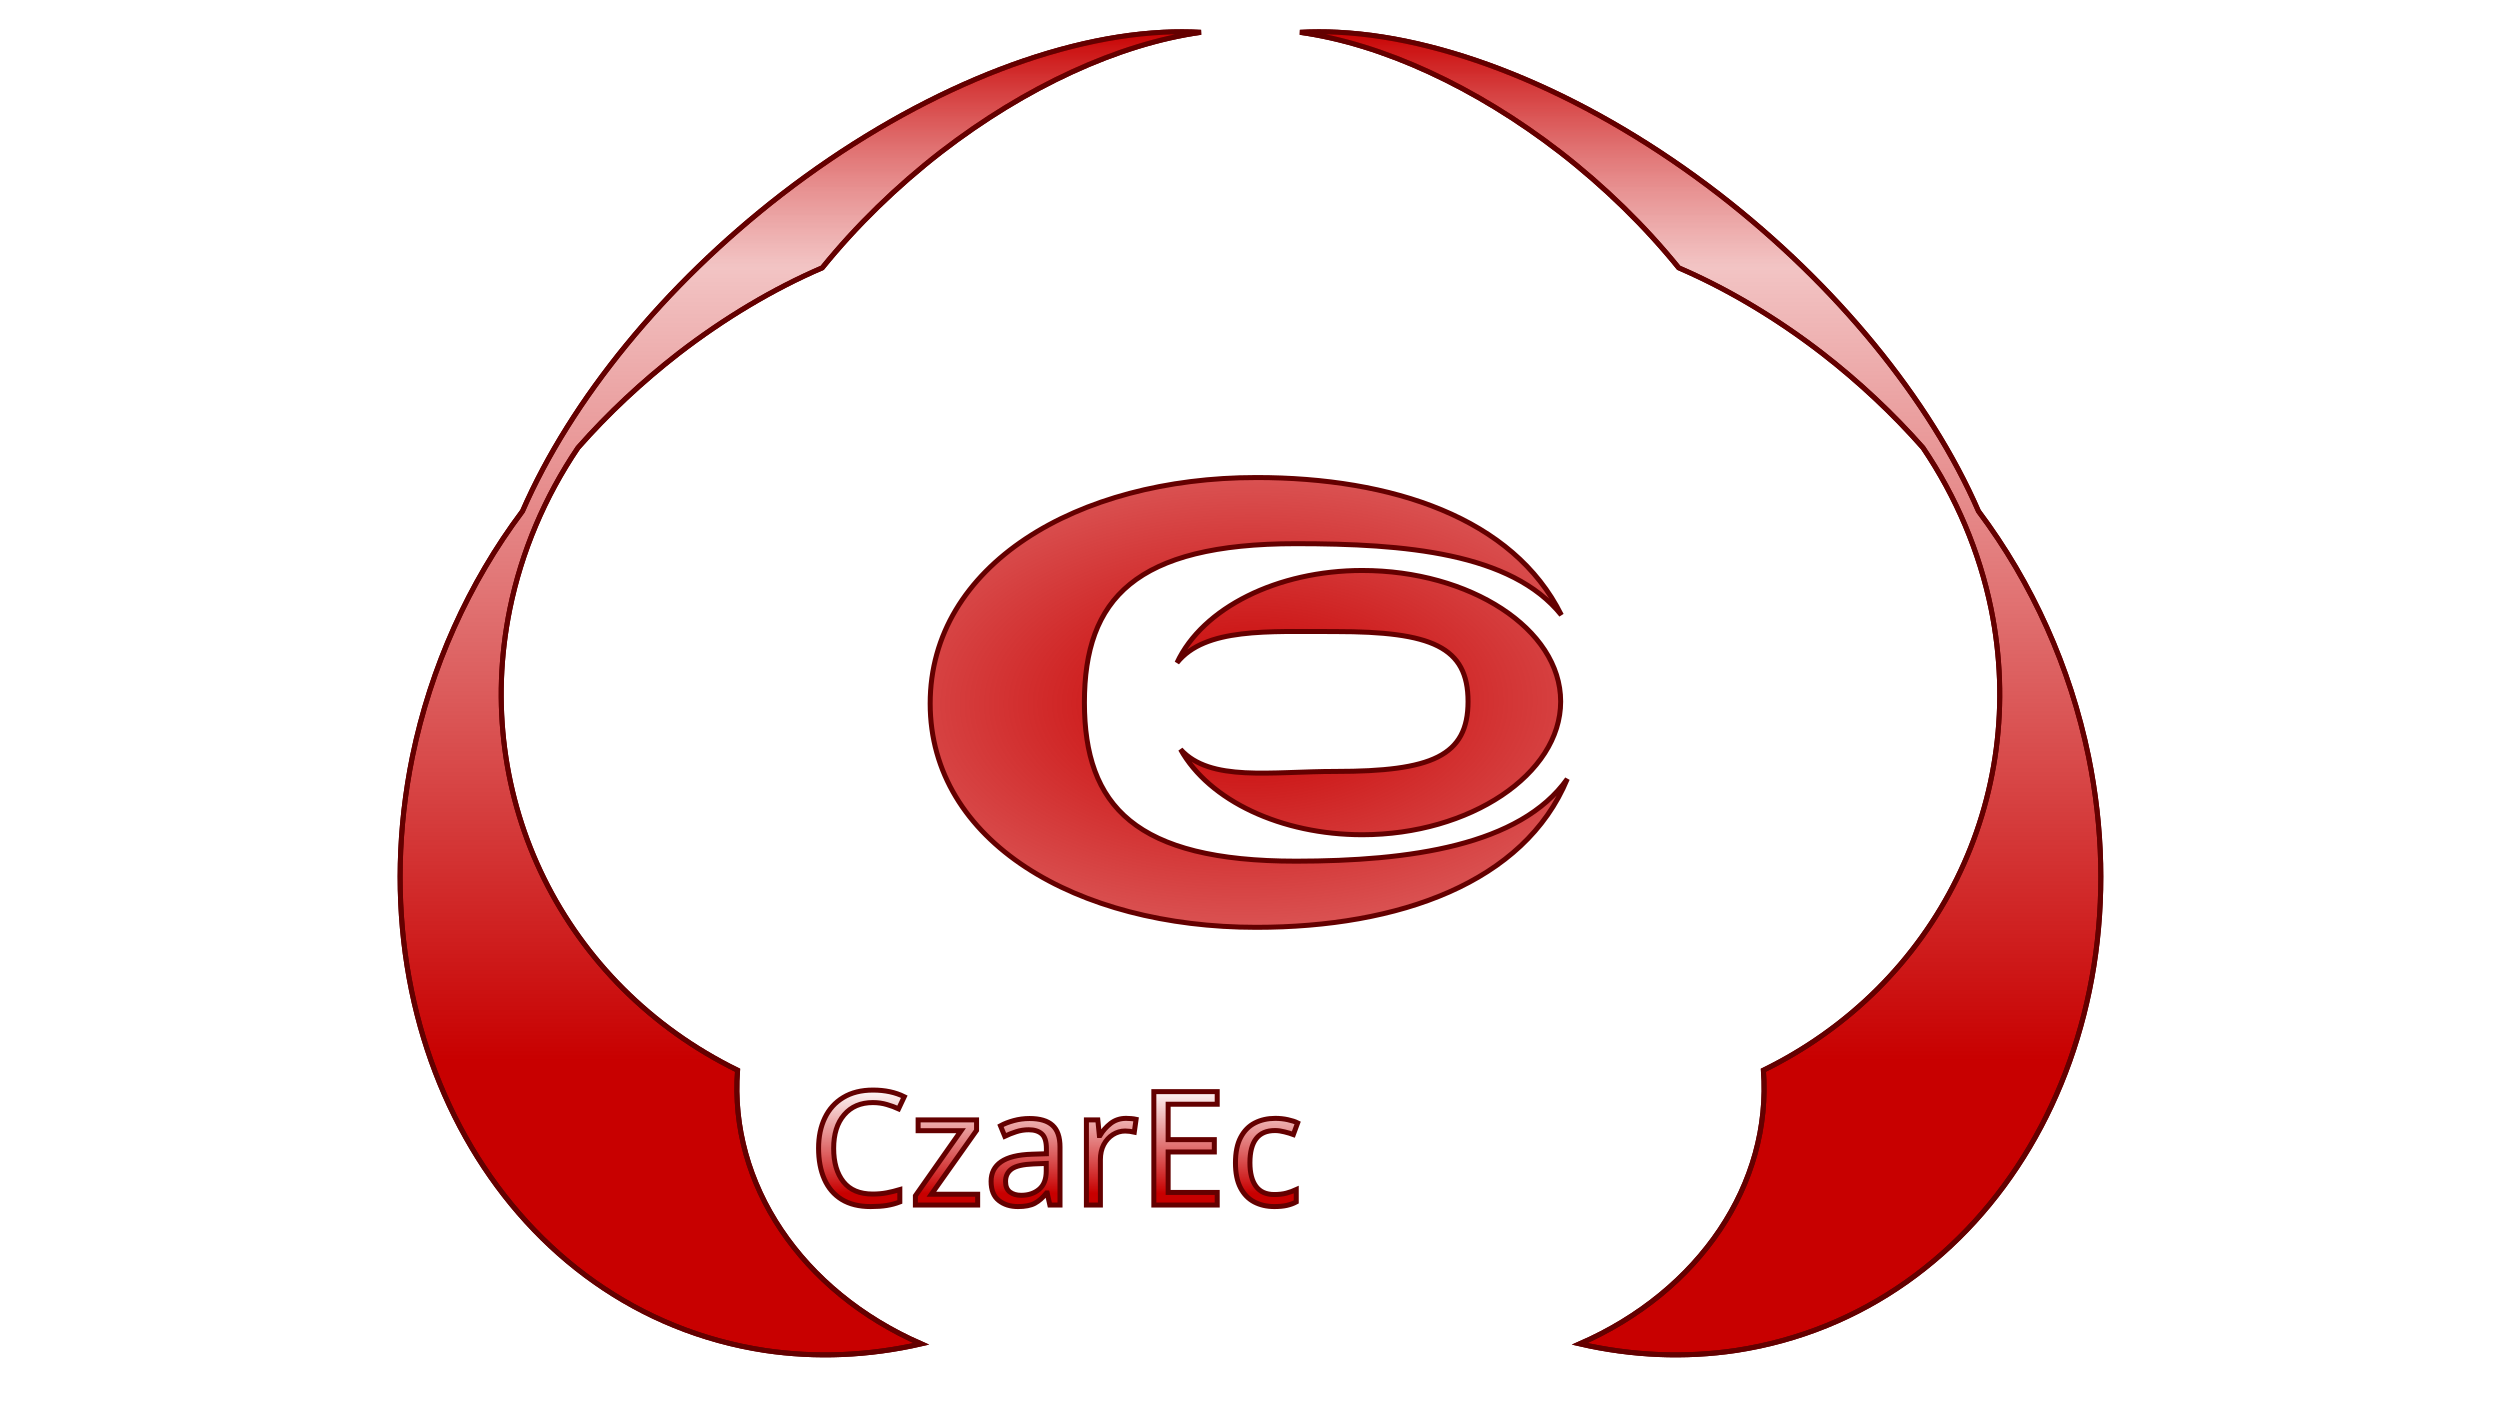
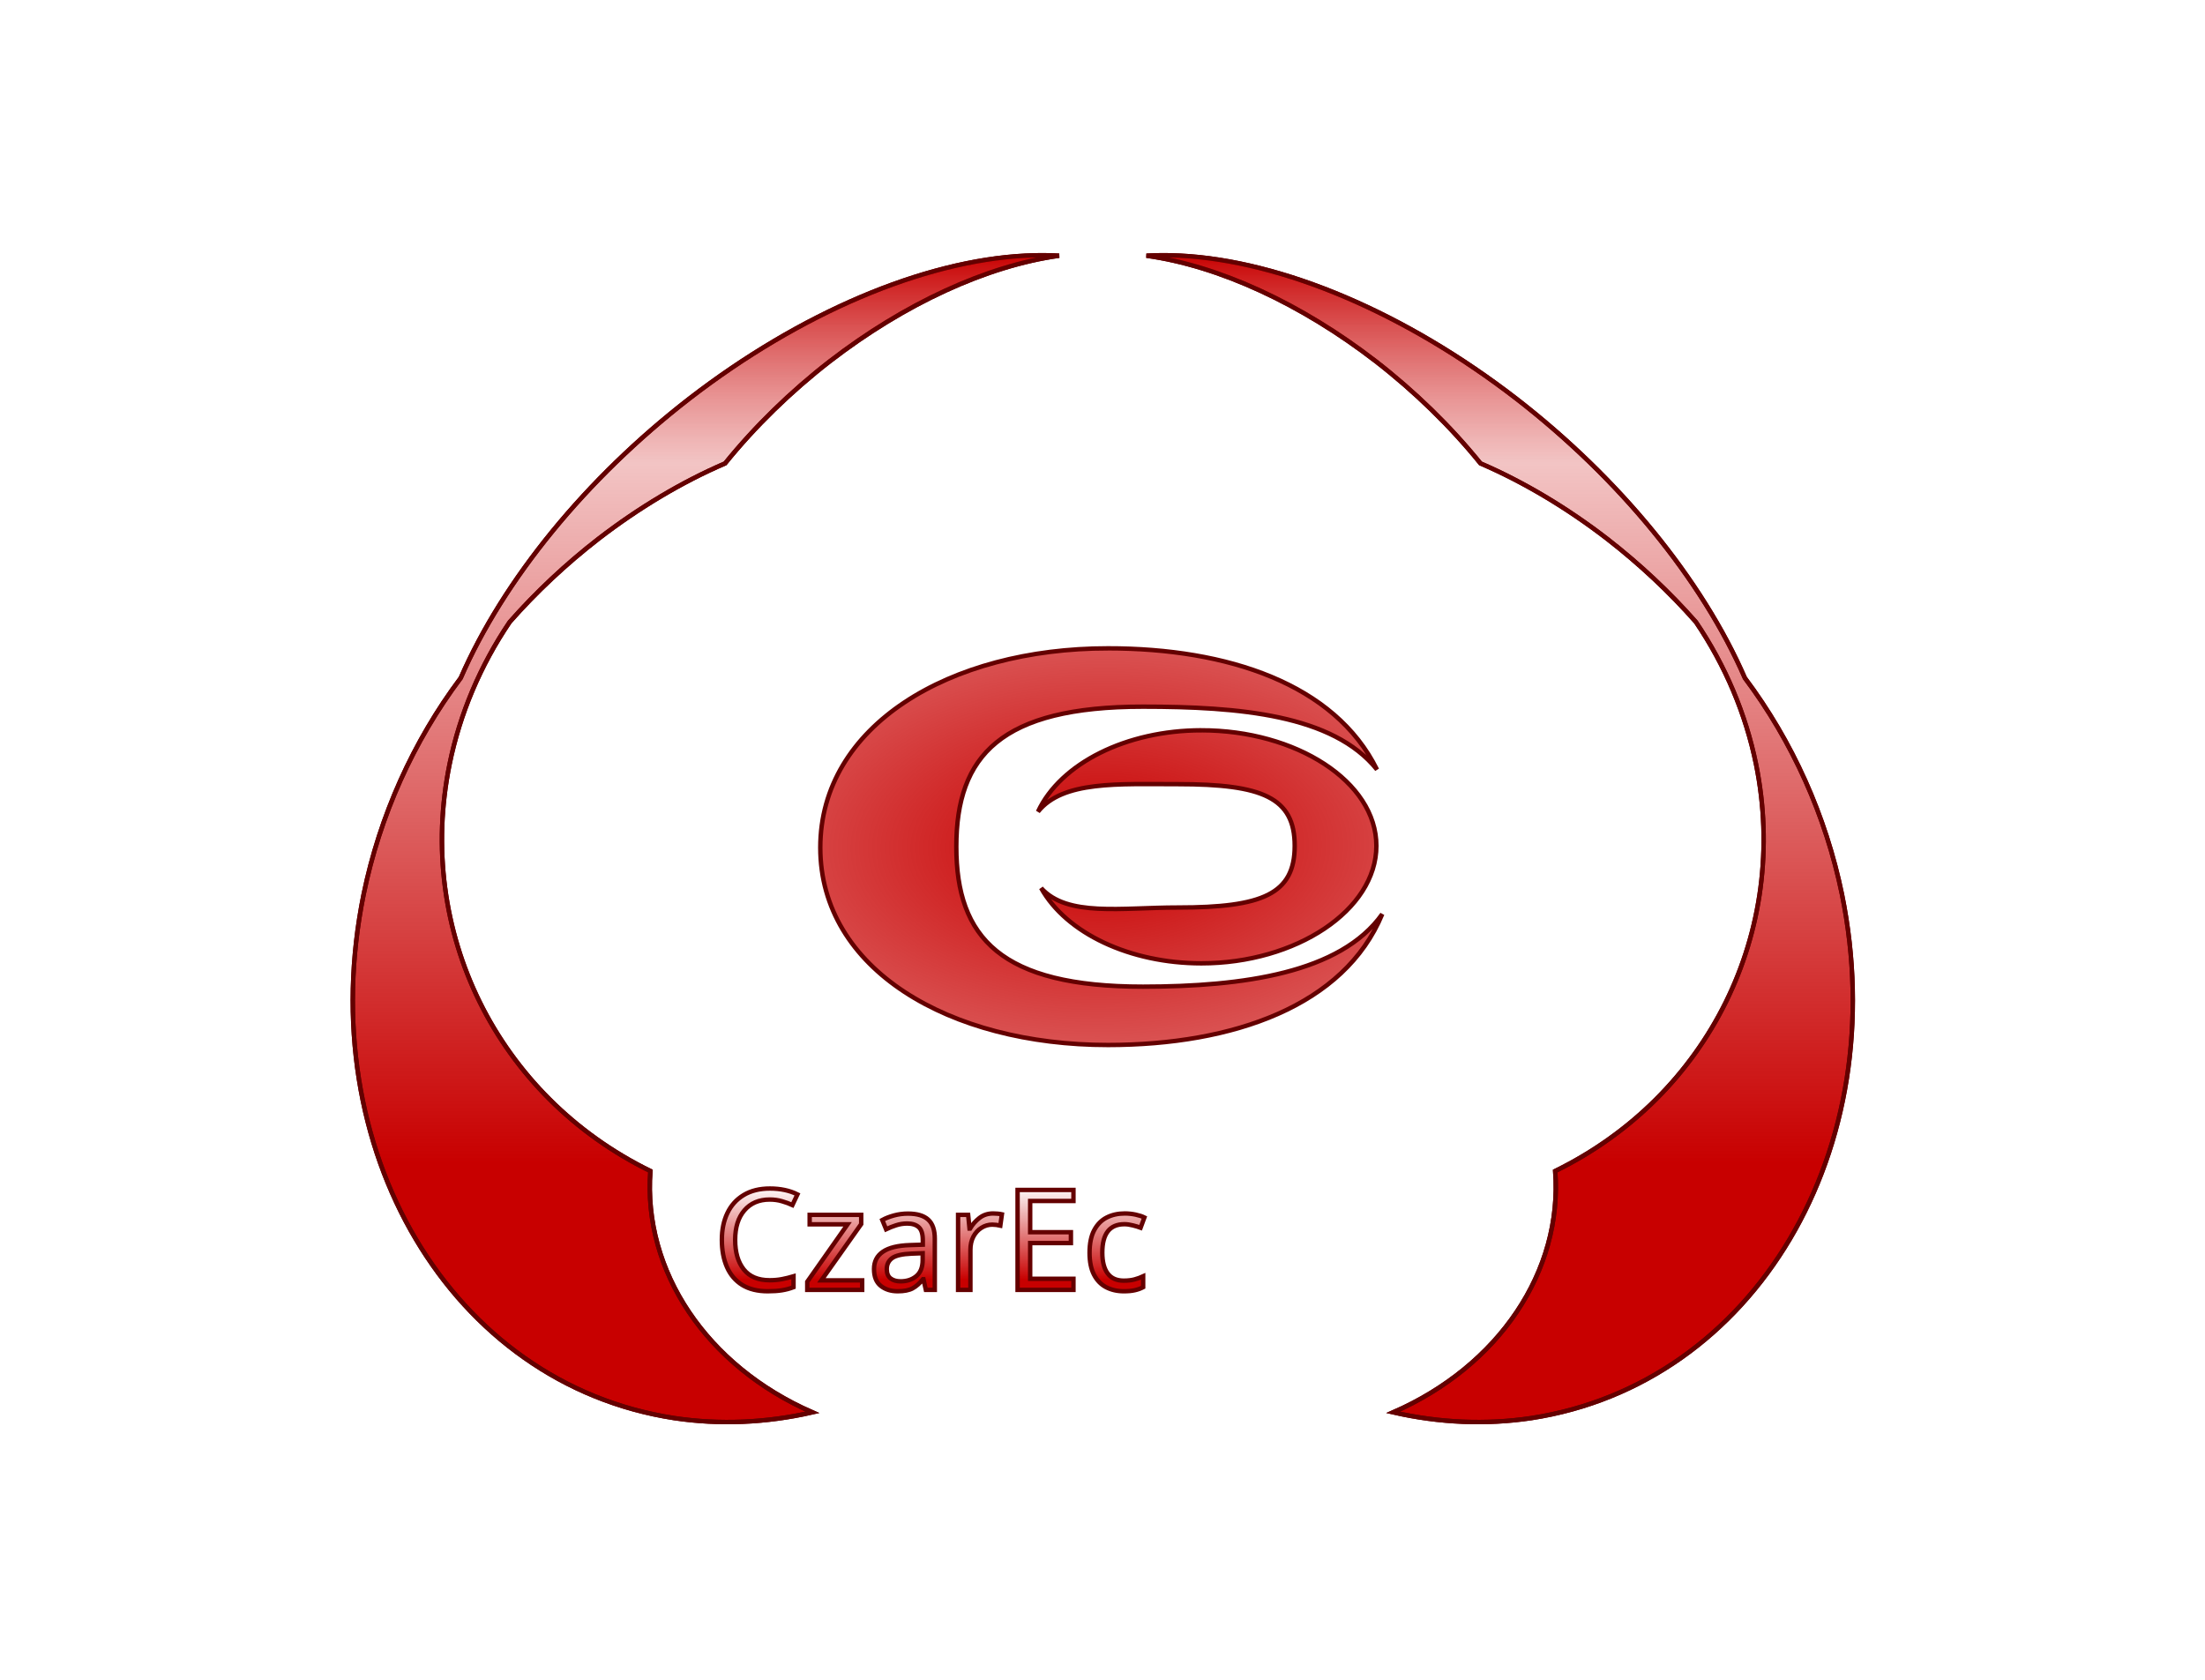
- <svg xmlns="http://www.w3.org/2000/svg" xmlns:ns1="http://www.openswatchbook.org/uri/2009/osb" xmlns:xlink="http://www.w3.org/1999/xlink" width="500mm" height="281mm" viewBox="0 0 500 281" version="1.1" id="svg4541">
+ <svg xmlns="http://www.w3.org/2000/svg" xmlns:ns1="http://www.openswatchbook.org/uri/2009/osb" xmlns:xlink="http://www.w3.org/1999/xlink" width="500mm" height="381mm" viewBox="0 0 500 381" version="1.1" id="svg4541">
  <defs id="defs4535">
    <linearGradient id="linearGradient4683">
      <stop style="stop-color:#c80000;stop-opacity:1;" offset="0" id="stop4679" />
      <stop style="stop-color:#c80000;stop-opacity:0;" offset="1" id="stop4681" />
    </linearGradient>
    <linearGradient id="linearGradient4659">
      <stop style="stop-color:#c80000;stop-opacity:1;" offset="0" id="stop4655" />
      <stop style="stop-color:#c80000;stop-opacity:0;" offset="1" id="stop4657" />
    </linearGradient>
    <linearGradient id="linearGradient4651">
      <stop style="stop-color:#c80000;stop-opacity:1;" offset="0" id="stop4647" />
      <stop style="stop-color:#c80000;stop-opacity:0;" offset="1" id="stop4649" />
    </linearGradient>
    <linearGradient id="linearGradient4641">
      <stop style="stop-color:#c80000;stop-opacity:1;" offset="0" id="stop4637" />
      <stop style="stop-color:#c80000;stop-opacity:0;" offset="1" id="stop4639" />
    </linearGradient>
    <linearGradient id="linearGradient4631">
      <stop style="stop-color:#c80000;stop-opacity:1;" offset="0" id="stop4627" />
      <stop style="stop-color:#c80000;stop-opacity:0;" offset="1" id="stop4629" />
    </linearGradient>
    <linearGradient id="linearGradient4623">
      <stop style="stop-color:#c80000;stop-opacity:1;" offset="0" id="stop4619" />
      <stop style="stop-color:#c80000;stop-opacity:0;" offset="1" id="stop4621" />
    </linearGradient>
    <linearGradient ns1:paint="gradient" id="linearGradient4591">
      <stop id="stop4587" offset="0" style="stop-color:#b50000;stop-opacity:1;" />
      <stop id="stop4589" offset="1" style="stop-color:#af0000;stop-opacity:0;" />
    </linearGradient>
    <linearGradient id="linearGradient4585" ns1:paint="gradient">
      <stop style="stop-color:#c60000;stop-opacity:1;" offset="0" id="stop4581" />
      <stop style="stop-color:#960000;stop-opacity:0" offset="1" id="stop4583" />
    </linearGradient>
    <linearGradient id="linearGradient862">
      <stop style="stop-color:#640000;stop-opacity:1;" offset="0" id="stop858" />
      <stop style="stop-color:#640000;stop-opacity:0;" offset="1" id="stop860" />
    </linearGradient>
    <linearGradient ns1:paint="gradient" id="linearGradient5494">
      <stop id="stop5490" offset="0" style="stop-color:#7b0000;stop-opacity:1;" />
      <stop id="stop5492" offset="1" style="stop-color:#af0000;stop-opacity:0" />
    </linearGradient>
    <linearGradient id="linearGradient5448" ns1:paint="gradient">
      <stop style="stop-color:#af0000;stop-opacity:1;" offset="0" id="stop5444" />
      <stop style="stop-color:#af0000;stop-opacity:0;" offset="1" id="stop5446" />
    </linearGradient>
    <linearGradient xlink:href="#linearGradient862" id="linearGradient864" x1="254" y1="259.958" x2="254" y2="233.5" gradientUnits="userSpaceOnUse" />
-     <linearGradient xlink:href="#linearGradient4623" id="linearGradient4625" x1="349.25" y1="228.208" x2="349.25" y2="21.833" gradientUnits="userSpaceOnUse" />
-     <linearGradient xlink:href="#linearGradient4631" id="linearGradient4633" x1="148.167" y1="228.208" x2="148.167" y2="21.833" gradientUnits="userSpaceOnUse" />
-     <radialGradient xlink:href="#linearGradient4641" id="radialGradient4645" cx="249.728" cy="156.487" fx="249.728" fy="156.487" r="64.194" gradientTransform="matrix(3.858408,-0.03679804,0.02079077,2.179983,-717.0783,-175.4628)" gradientUnits="userSpaceOnUse" />
-     <linearGradient xlink:href="#linearGradient4651" id="linearGradient4653" x1="254" y1="254.667" x2="254" y2="233.5" gradientUnits="userSpaceOnUse" />
-     <linearGradient xlink:href="#linearGradient4659" id="linearGradient4661" x1="259.292" y1="21.833" x2="259.292" y2="69.458" gradientUnits="userSpaceOnUse" />
-     <linearGradient xlink:href="#linearGradient4683" id="linearGradient4685" x1="238.125" y1="21.833" x2="238.125" y2="69.458" gradientUnits="userSpaceOnUse" />
+     <linearGradient xlink:href="#linearGradient4623" id="linearGradient4625" x1="349.25" y1="228.208" x2="349.25" y2="21.833" gradientUnits="userSpaceOnUse" gradientTransform="translate(79.5,-48)" />
+     <linearGradient xlink:href="#linearGradient4631" id="linearGradient4633" x1="148.167" y1="228.208" x2="148.167" y2="21.833" gradientUnits="userSpaceOnUse" gradientTransform="translate(79.5,-48)" />
+     <radialGradient xlink:href="#linearGradient4641" id="radialGradient4645" cx="249.728" cy="156.487" fx="249.728" fy="156.487" r="64.194" gradientTransform="matrix(3.858408,-0.03679804,0.02079077,2.179983,-637.5783,-223.4628)" gradientUnits="userSpaceOnUse" />
+     <linearGradient xlink:href="#linearGradient4651" id="linearGradient4653" x1="254" y1="254.667" x2="254" y2="233.5" gradientUnits="userSpaceOnUse" gradientTransform="translate(79.5,-48)" />
+     <linearGradient xlink:href="#linearGradient4659" id="linearGradient4661" x1="259.292" y1="21.833" x2="259.292" y2="69.458" gradientUnits="userSpaceOnUse" gradientTransform="translate(79.5,-48)" />
+     <linearGradient xlink:href="#linearGradient4683" id="linearGradient4685" x1="238.125" y1="21.833" x2="238.125" y2="69.458" gradientUnits="userSpaceOnUse" gradientTransform="translate(79.5,-48)" />
  </defs>
-   <g id="layer1" transform="translate(0,-16)">
-     <path style="display:inline;opacity:1;fill:url(#radialGradient4645);fill-opacity:1;stroke:#640000;stroke-width:1;stroke-miterlimit:4;stroke-dasharray:none;stroke-dashoffset:0;stroke-opacity:1" d="m 251.277,111.508 c -36.033,2.5e-4 -65.243,17.582 -65.243,45.19 -4e-5,27.608 29.21,44.768 65.243,44.768 28.443,-0.007 53.603,-8.91 62.184,-29.688 -9.458,13.335 -31.474,16.442 -54.246,16.458 -32.155,1.3e-4 -42.333,-11.049 -42.333,-31.75 1.6e-4,-20.701 10.178,-31.75 42.333,-31.75 21.767,0.005 43.062,1.818 53.055,14.267 -9.597,-19.43 -33.878,-27.488 -60.992,-27.497 z m 21.167,18.589 c -16.943,0.003 -31.93,7.47 -37.042,18.453 5.634,-7.049 18.185,-6.228 31.75,-6.237 19.154,-6e-5 26.458,3.043 26.458,13.986 -1.1e-4,10.942 -7.304,13.986 -26.458,13.986 -12.966,-0.002 -25.088,2.17 -31.04,-4.411 5.717,10.271 20.18,17.067 36.332,17.071 21.464,-1.4e-4 39.688,-12.053 39.688,-26.647 0,-14.594 -18.223,-26.201 -39.688,-26.201 z" id="path5192" />
-     <path style="display:inline;opacity:1;fill:url(#linearGradient4633);fill-opacity:1;stroke:#640000;stroke-width:1;stroke-miterlimit:4;stroke-dasharray:none;stroke-dashoffset:0;stroke-opacity:1" d="m 232.566,22.453 a 58.476,107.522 49.991 0 0 -76.252,32.442 58.476,107.522 49.991 0 0 -51.813,63.338 92.387,107.249 19.67 0 0 -22.019,49.078 92.387,107.249 19.67 0 0 70.474,118.774 92.387,107.249 19.67 0 0 31.289,-1.314 67.377,56.991 1.576 0 1 -36.735,-54.725 86.978,91.607 65.25 0 1 -45.539,-92.263 86.978,91.607 65.25 0 1 13.626,-32.235 44.122,81.129 49.991 0 1 20.135,-18.877 44.122,81.129 49.991 0 1 28.718,-17.106 44.122,81.129 49.991 0 1 23.732,-23.146 44.122,81.129 49.991 0 1 52.008,-23.954 58.476,107.522 49.991 0 0 -7.623,-0.013 z" id="path5245" />
-     <path style="display:inline;opacity:1;fill:url(#linearGradient4625);fill-opacity:1;stroke:#640000;stroke-width:1;stroke-miterlimit:4;stroke-dasharray:none;stroke-dashoffset:0;stroke-opacity:1" d="m 267.626,22.453 a 107.522,58.476 40.009 0 1 76.252,32.442 107.522,58.476 40.009 0 1 51.813,63.338 107.249,92.387 70.33 0 1 22.019,49.078 107.249,92.387 70.33 0 1 -70.474,118.774 107.249,92.387 70.33 0 1 -31.289,-1.314 56.991,67.377 88.424 0 0 36.735,-54.725 91.607,86.978 24.75 0 0 45.539,-92.263 91.607,86.978 24.75 0 0 -13.626,-32.235 81.129,44.122 40.009 0 0 -20.135,-18.877 81.129,44.122 40.009 0 0 -28.718,-17.106 81.129,44.122 40.009 0 0 -23.732,-23.146 81.129,44.122 40.009 0 0 -52.008,-23.954 107.522,58.476 40.009 0 1 7.623,-0.013 z" id="path5245-5" />
-     <path style="display:inline;opacity:1;fill:url(#linearGradient4685);fill-opacity:1;stroke:#640000;stroke-width:1;stroke-miterlimit:4;stroke-dasharray:none;stroke-dashoffset:0;stroke-opacity:1" d="m 232.566,22.453 a 58.476,107.522 49.991 0 0 -76.252,32.442 58.476,107.522 49.991 0 0 -51.813,63.338 92.387,107.249 19.67 0 0 -22.019,49.078 92.387,107.249 19.67 0 0 70.474,118.774 92.387,107.249 19.67 0 0 31.289,-1.314 67.377,56.991 1.576 0 1 -36.735,-54.725 86.978,91.607 65.25 0 1 -45.539,-92.263 86.978,91.607 65.25 0 1 13.626,-32.235 44.122,81.129 49.991 0 1 20.135,-18.877 44.122,81.129 49.991 0 1 28.718,-17.106 44.122,81.129 49.991 0 1 23.732,-23.146 44.122,81.129 49.991 0 1 52.008,-23.954 58.476,107.522 49.991 0 0 -7.623,-0.013 z" id="path5245-56" />
-     <text xml:space="preserve" style="font-style:normal;font-weight:normal;font-size:10.583px;line-height:1.25;font-family:sans-serif;letter-spacing:0px;word-spacing:0px;fill:url(#linearGradient4653);fill-opacity:1;stroke:#640000;stroke-width:1;stroke-miterlimit:4;stroke-dasharray:none;stroke-opacity:1" x="161.777" y="257" id="text5594">
-       <tspan id="tspan5592" x="161.777" y="257" style="font-style:normal;font-variant:normal;font-weight:normal;font-stretch:normal;font-size:31.75px;font-family:Plateia;-inkscape-font-specification:Plateia;fill:url(#linearGradient4653);fill-opacity:1;stroke:#640000;stroke-width:1;stroke-miterlimit:4;stroke-dasharray:none;stroke-opacity:1" rotate="0 0 0 0 0 0 0">CzarEc</tspan>
+   <g id="layer1" transform="translate(-79.528,83.52599)">
+     <path style="display:inline;opacity:1;fill:url(#radialGradient4645);fill-opacity:1;stroke:#640000;stroke-width:1;stroke-miterlimit:4;stroke-dasharray:none;stroke-dashoffset:0;stroke-opacity:1" d="m 330.777,63.508 c -36.033,2.5e-4 -65.243,17.582 -65.243,45.19 -4e-5,27.608 29.21,44.768 65.243,44.768 28.443,-0.007 53.603,-8.91 62.184,-29.688 -9.458,13.335 -31.474,16.442 -54.246,16.458 -32.155,1.3e-4 -42.333,-11.049 -42.333,-31.75 1.6e-4,-20.701 10.178,-31.75 42.333,-31.75 21.767,0.005 43.062,1.818 53.055,14.267 -9.597,-19.43 -33.878,-27.488 -60.992,-27.497 z m 21.167,18.589 c -16.943,0.003 -31.93,7.47 -37.042,18.453 5.634,-7.049 18.185,-6.228 31.75,-6.237 19.154,-6e-5 26.458,3.043 26.458,13.986 -1.1e-4,10.942 -7.304,13.986 -26.458,13.986 -12.966,-0.002 -25.088,2.17 -31.04,-4.411 5.717,10.271 20.18,17.067 36.332,17.071 21.464,-1.4e-4 39.688,-12.053 39.688,-26.647 0,-14.594 -18.223,-26.201 -39.688,-26.202 z" id="path5192" />
+     <path style="display:inline;opacity:1;fill:url(#linearGradient4633);fill-opacity:1;stroke:#640000;stroke-width:1;stroke-miterlimit:4;stroke-dasharray:none;stroke-dashoffset:0;stroke-opacity:1" d="m 312.066,-25.547 a 58.476,107.522 49.991 0 0 -76.252,32.442 58.476,107.522 49.991 0 0 -51.813,63.338 92.387,107.249 19.67 0 0 -22.019,49.078 92.387,107.249 19.67 0 0 70.474,118.774 92.387,107.249 19.67 0 0 31.289,-1.314 67.377,56.991 1.576 0 1 -36.735,-54.725 86.978,91.607 65.25 0 1 -45.539,-92.263 86.978,91.607 65.25 0 1 13.626,-32.235 44.122,81.129 49.991 0 1 20.135,-18.877 44.122,81.129 49.991 0 1 28.718,-17.106 44.122,81.129 49.991 0 1 23.732,-23.146 44.122,81.129 49.991 0 1 52.008,-23.954 58.476,107.522 49.991 0 0 -7.623,-0.013 z" id="path5245" />
+     <path style="display:inline;opacity:1;fill:url(#linearGradient4625);fill-opacity:1;stroke:#640000;stroke-width:1;stroke-miterlimit:4;stroke-dasharray:none;stroke-dashoffset:0;stroke-opacity:1" d="m 347.126,-25.547 a 107.522,58.476 40.009 0 1 76.252,32.442 107.522,58.476 40.009 0 1 51.813,63.338 107.249,92.387 70.33 0 1 22.019,49.078 107.249,92.387 70.33 0 1 -70.474,118.774 107.249,92.387 70.33 0 1 -31.289,-1.314 56.991,67.377 88.424 0 0 36.735,-54.725 91.607,86.978 24.75 0 0 45.539,-92.263 91.607,86.978 24.75 0 0 -13.626,-32.235 81.129,44.122 40.009 0 0 -20.135,-18.877 81.129,44.122 40.009 0 0 -28.718,-17.106 81.129,44.122 40.009 0 0 -23.732,-23.146 81.129,44.122 40.009 0 0 -52.008,-23.954 107.522,58.476 40.009 0 1 7.623,-0.013 z" id="path5245-5" />
+     <path style="display:inline;opacity:1;fill:url(#linearGradient4685);fill-opacity:1;stroke:#640000;stroke-width:1;stroke-miterlimit:4;stroke-dasharray:none;stroke-dashoffset:0;stroke-opacity:1" d="m 312.066,-25.547 a 58.476,107.522 49.991 0 0 -76.252,32.442 58.476,107.522 49.991 0 0 -51.813,63.338 92.387,107.249 19.67 0 0 -22.019,49.078 92.387,107.249 19.67 0 0 70.474,118.774 92.387,107.249 19.67 0 0 31.289,-1.314 67.377,56.991 1.576 0 1 -36.735,-54.725 86.978,91.607 65.25 0 1 -45.539,-92.263 86.978,91.607 65.25 0 1 13.626,-32.235 44.122,81.129 49.991 0 1 20.135,-18.877 44.122,81.129 49.991 0 1 28.718,-17.106 44.122,81.129 49.991 0 1 23.732,-23.146 44.122,81.129 49.991 0 1 52.008,-23.954 58.476,107.522 49.991 0 0 -7.623,-0.013 z" id="path5245-56" />
+     <text xml:space="preserve" style="font-style:normal;font-weight:normal;font-size:10.583px;line-height:1.25;font-family:sans-serif;letter-spacing:0px;word-spacing:0px;fill:url(#linearGradient4653);fill-opacity:1;stroke:#640000;stroke-width:1;stroke-miterlimit:4;stroke-dasharray:none;stroke-opacity:1" x="241.277" y="209" id="text5594">
+       <tspan id="tspan5592" x="241.277" y="209" style="font-style:normal;font-variant:normal;font-weight:normal;font-stretch:normal;font-size:31.75px;font-family:Plateia;-inkscape-font-specification:Plateia;fill:url(#linearGradient4653);fill-opacity:1;stroke:#640000;stroke-width:1;stroke-miterlimit:4;stroke-dasharray:none;stroke-opacity:1" rotate="0 0 0 0 0 0 0">CzarEc</tspan>
    </text>
-     <path style="display:inline;opacity:1;fill:url(#linearGradient4661);fill-opacity:1;stroke:#640000;stroke-width:1;stroke-miterlimit:4;stroke-dasharray:none;stroke-dashoffset:0;stroke-opacity:1" d="m 267.627,22.453 a 107.522,58.476 40.009 0 1 76.252,32.442 107.522,58.476 40.009 0 1 51.813,63.338 107.249,92.387 70.33 0 1 22.019,49.078 107.249,92.387 70.33 0 1 -70.474,118.774 107.249,92.387 70.33 0 1 -31.289,-1.314 56.991,67.377 88.424 0 0 36.735,-54.725 91.607,86.978 24.75 0 0 45.539,-92.263 91.607,86.978 24.75 0 0 -13.626,-32.235 81.129,44.122 40.009 0 0 -20.135,-18.877 81.129,44.122 40.009 0 0 -28.718,-17.106 81.129,44.122 40.009 0 0 -23.732,-23.146 81.129,44.122 40.009 0 0 -52.008,-23.954 107.522,58.476 40.009 0 1 7.623,-0.013 z" id="path5245-5-1" />
+     <path style="display:inline;opacity:1;fill:url(#linearGradient4661);fill-opacity:1;stroke:#640000;stroke-width:1;stroke-miterlimit:4;stroke-dasharray:none;stroke-dashoffset:0;stroke-opacity:1" d="m 347.127,-25.547 a 107.522,58.476 40.009 0 1 76.252,32.442 107.522,58.476 40.009 0 1 51.813,63.338 107.249,92.387 70.33 0 1 22.019,49.078 107.249,92.387 70.33 0 1 -70.474,118.774 107.249,92.387 70.33 0 1 -31.289,-1.314 56.991,67.377 88.424 0 0 36.735,-54.725 91.607,86.978 24.75 0 0 45.539,-92.263 91.607,86.978 24.75 0 0 -13.626,-32.235 81.129,44.122 40.009 0 0 -20.135,-18.877 81.129,44.122 40.009 0 0 -28.718,-17.106 81.129,44.122 40.009 0 0 -23.732,-23.146 81.129,44.122 40.009 0 0 -52.008,-23.954 107.522,58.476 40.009 0 1 7.623,-0.013 z" id="path5245-5-1" />
  </g>
</svg>
